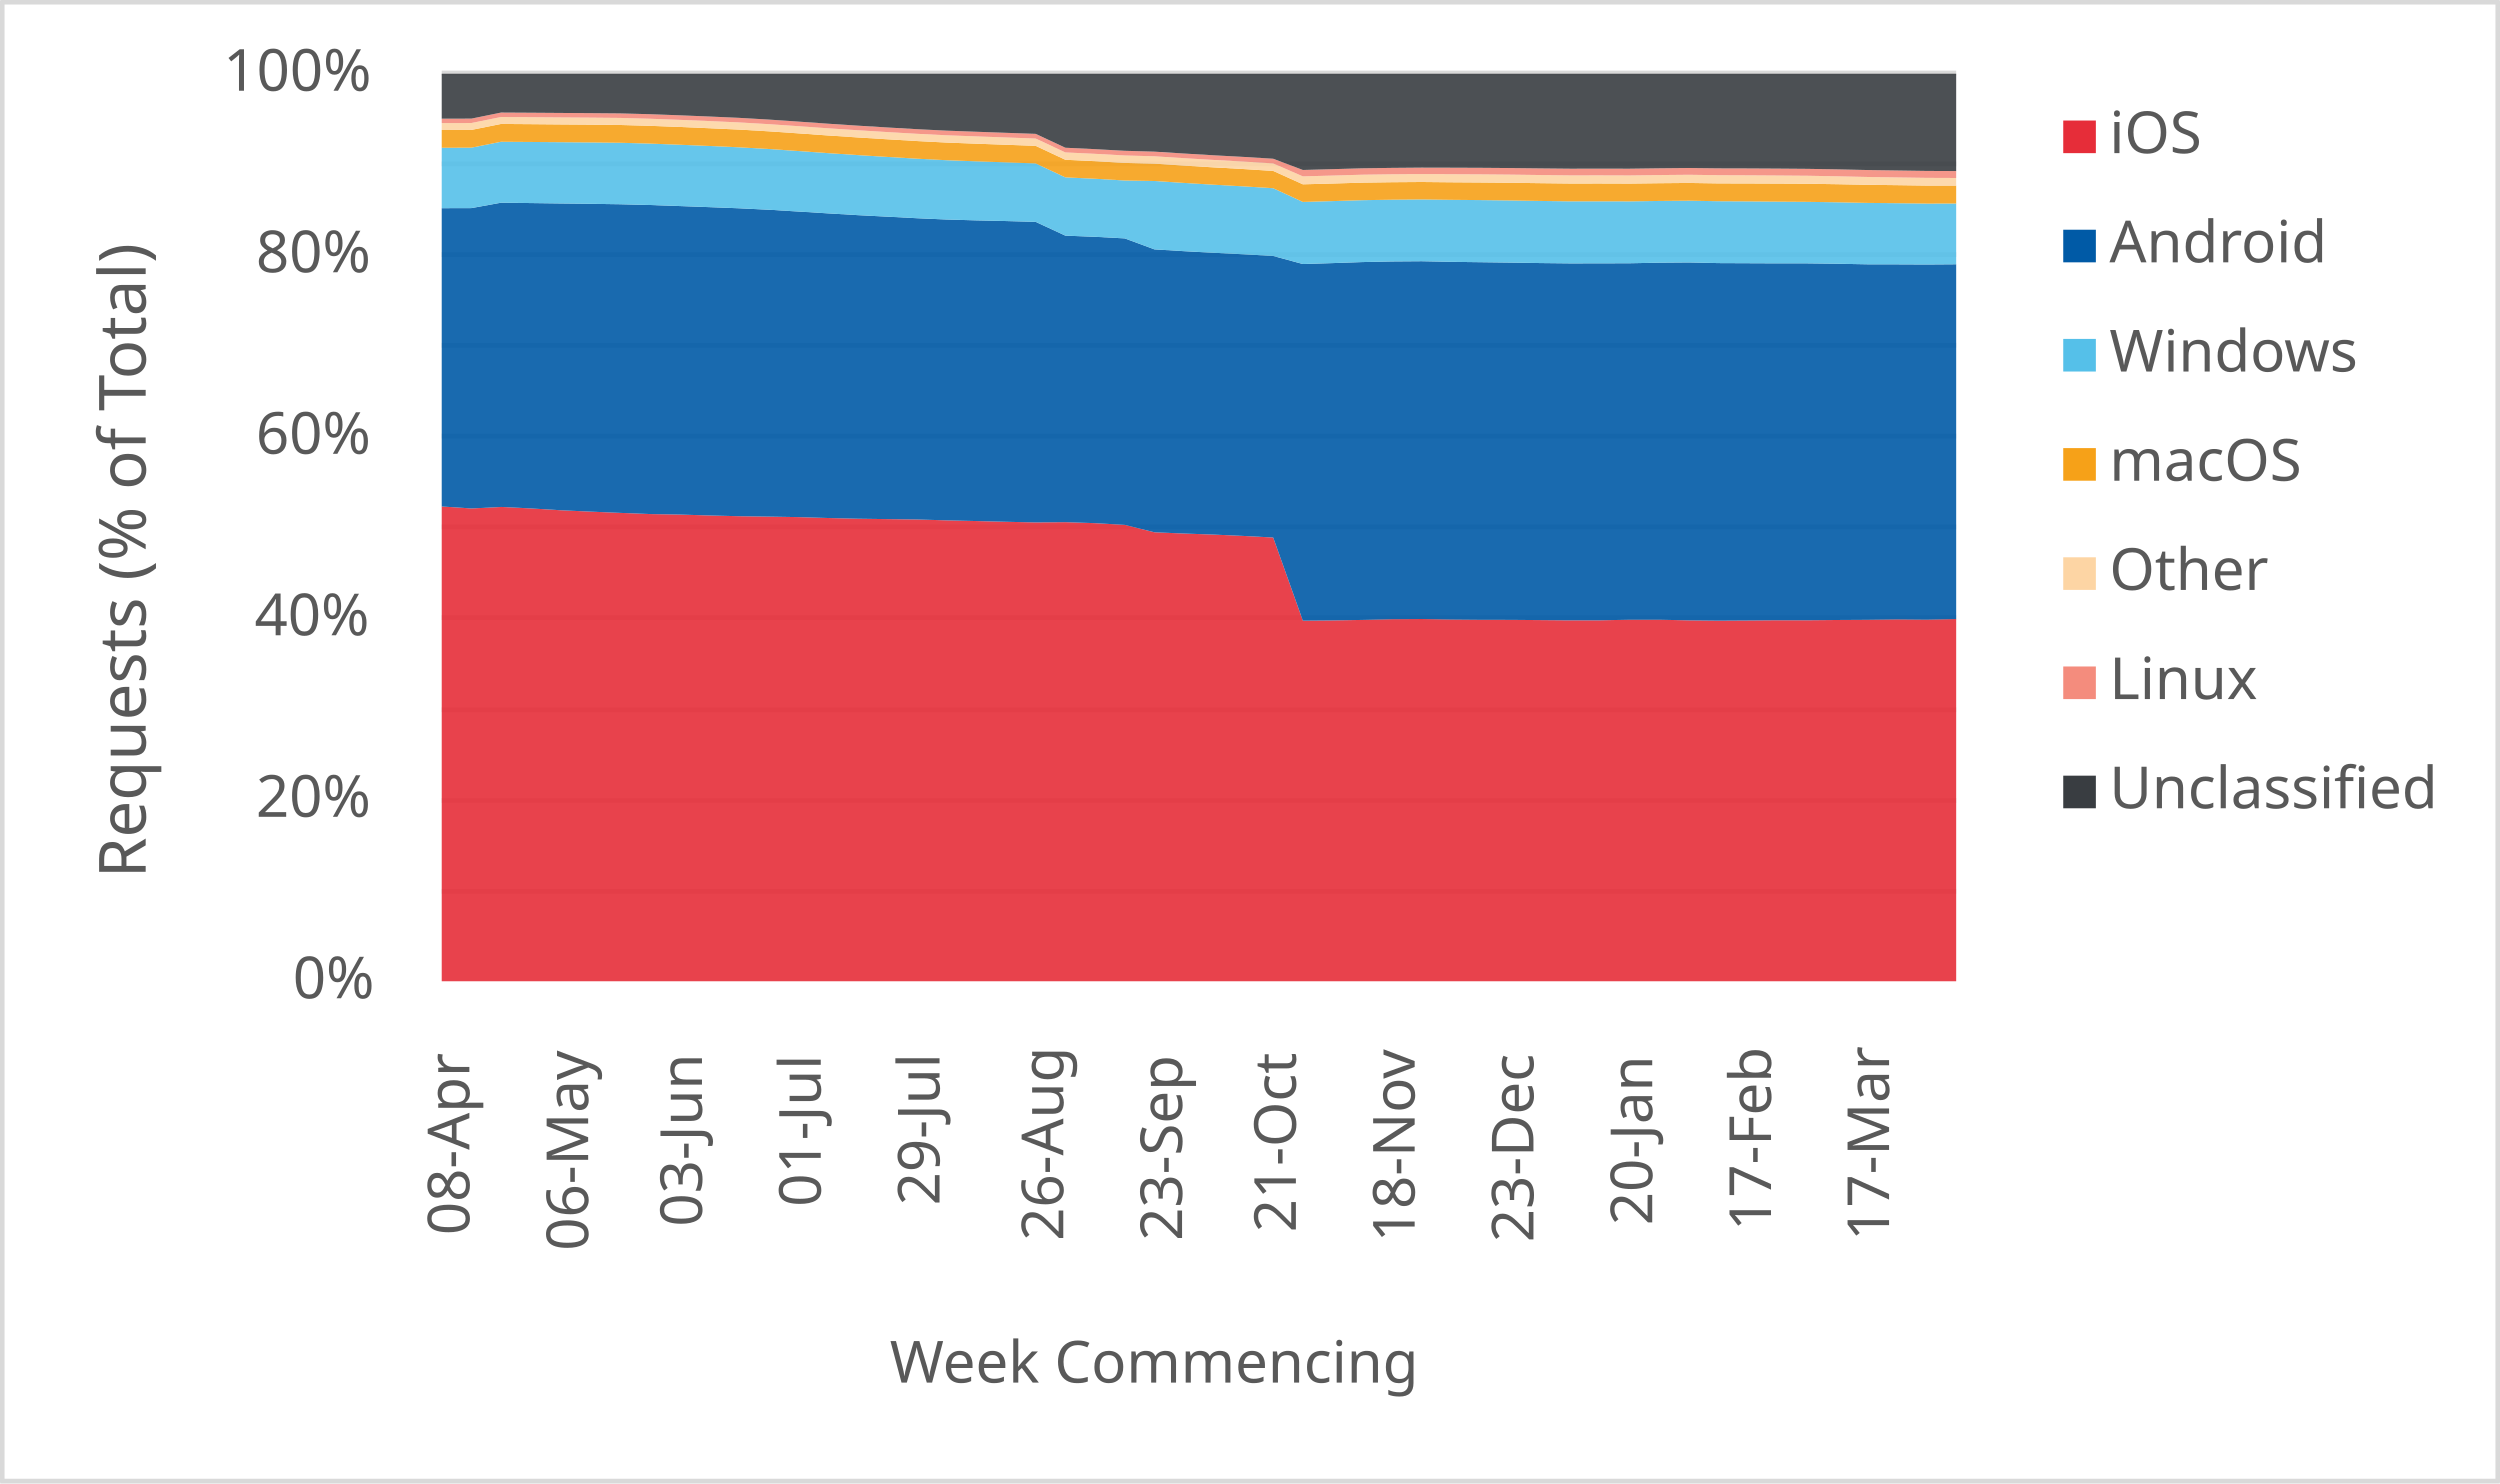
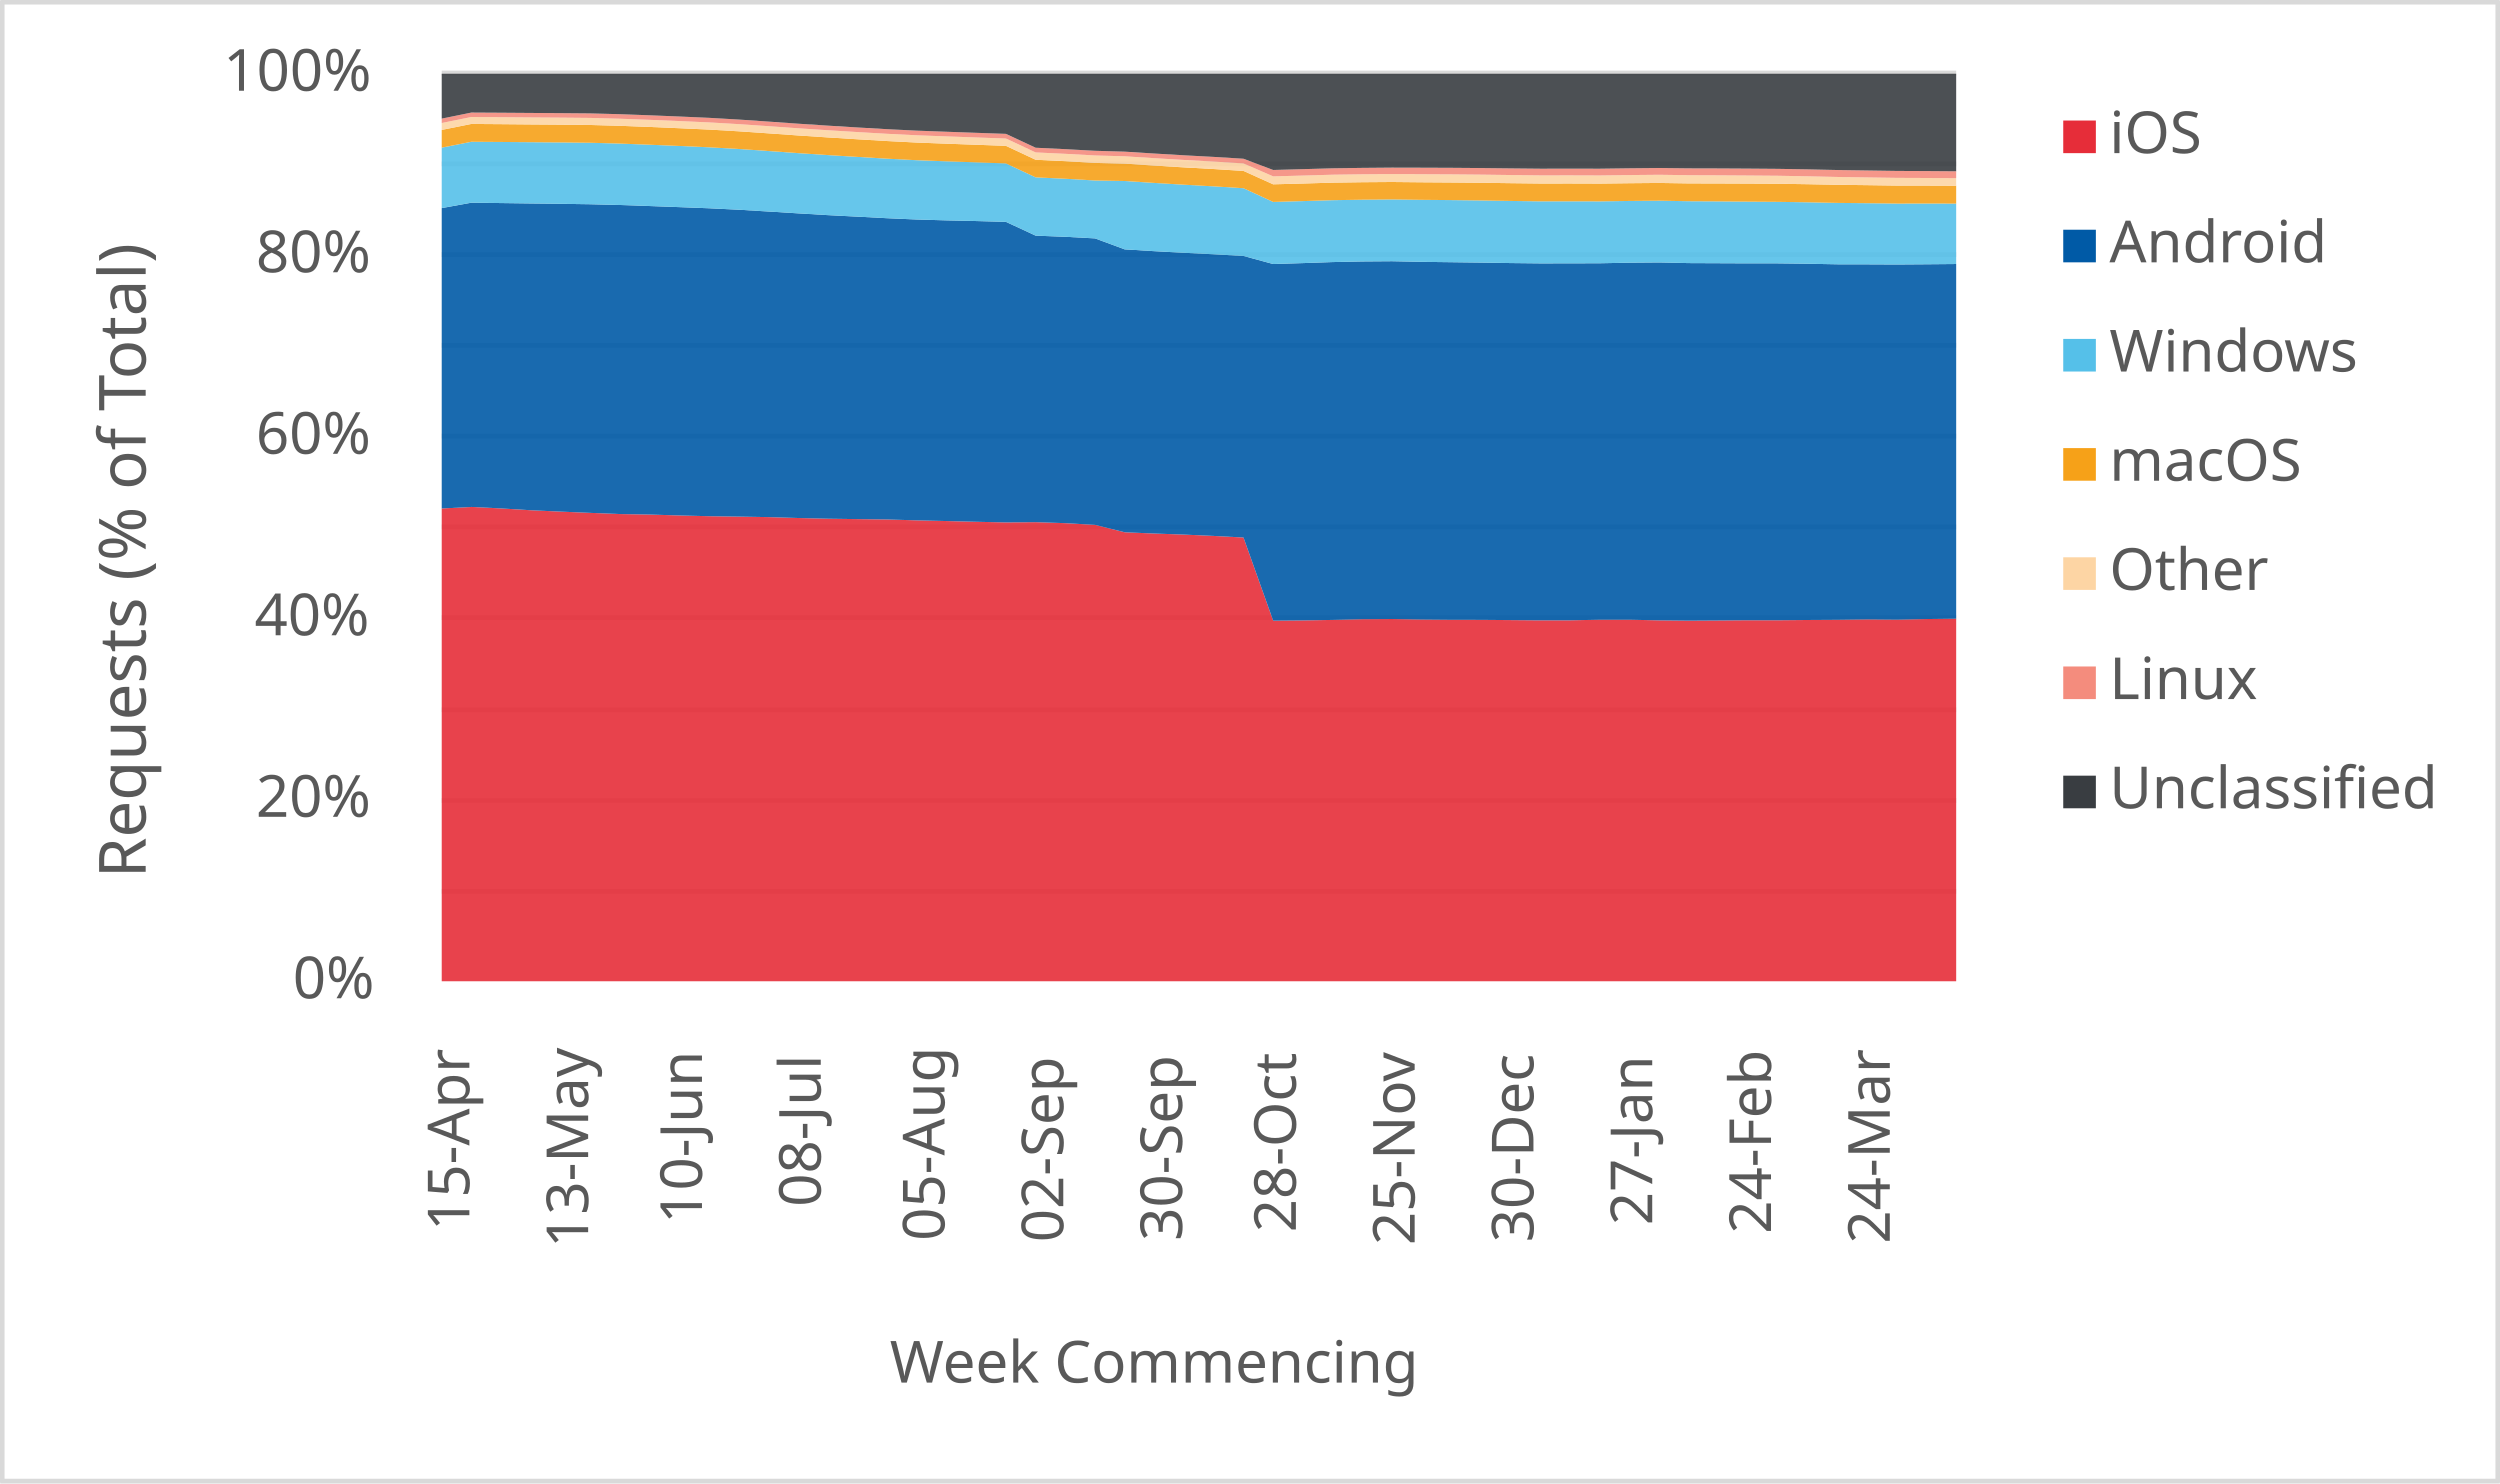
<svg xmlns="http://www.w3.org/2000/svg" width="1763" height="1046" xml:space="preserve" overflow="hidden">
  <defs>
    <clipPath id="clip0">
      <rect x="2917" y="346" width="1763" height="1046" />
    </clipPath>
  </defs>
  <g clip-path="url(#clip0)" transform="translate(-2917 -346)">
    <rect x="2918" y="347" width="1760" height="1043" fill="#FFFFFF" />
    <g>
      <path d="    M3228.5 974.532 4296.5 974.532    M3228.5 910.53 4296.5 910.53    M3228.5 846.528 4296.5 846.528    M3228.5 781.526 4296.5 781.526    M3228.5 717.524 4296.5 717.524    M3228.5 653.522 4296.5 653.522    M3228.5 589.52 4296.5 589.52    M3228.5 525.517 4296.5 525.517    M3228.5 461.515 4296.5 461.515    M3228.5 397.5 4296.5 397.5" stroke="#D9D9D9" stroke-width="3.438" stroke-linejoin="round" stroke-miterlimit="10" fill="none" />
    </g>
    <g>
      <path d="M 1038.5 4296.5 1038.5" stroke="#D9D9D9" stroke-width="3.438" stroke-linejoin="round" stroke-miterlimit="10" fill="none" fill-rule="evenodd" />
    </g>
    <g>
-       <text fill="#595959" font-family="Verdana,sans-serif" font-weight="400" font-size="41" transform="matrix(6.12323e-17 -1 1 6.12323e-17 3248 1217)">08-Apr</text>
+       <text fill="#595959" font-family="Verdana,sans-serif" font-weight="400" font-size="41" transform="matrix(6.12323e-17 -1 1 6.12323e-17 3248 1214)">15-Apr</text>
    </g>
    <g>
-       <text fill="#595959" font-family="Verdana,sans-serif" font-weight="400" font-size="41" transform="matrix(6.12323e-17 -1 1 6.12323e-17 3331.765 1228)">06-May</text>
+       <text fill="#595959" font-family="Verdana,sans-serif" font-weight="400" font-size="41" transform="matrix(6.12323e-17 -1 1 6.12323e-17 3331.765 1226)">13-May</text>
    </g>
    <g>
-       <text fill="#595959" font-family="Verdana,sans-serif" font-weight="400" font-size="41" transform="matrix(6.12323e-17 -1 1 6.12323e-17 3412.029 1211)">03-Jun</text>
+       <text fill="#595959" font-family="Verdana,sans-serif" font-weight="400" font-size="41" transform="matrix(6.12323e-17 -1 1 6.12323e-17 3412.029 1209)">10-Jun</text>
    </g>
    <g>
-       <text fill="#595959" font-family="Verdana,sans-serif" font-weight="400" font-size="41" transform="matrix(6.12323e-17 -1 1 6.12323e-17 3495.794 1197)">01-Jul</text>
+       <text fill="#595959" font-family="Verdana,sans-serif" font-weight="400" font-size="41" transform="matrix(6.12323e-17 -1 1 6.12323e-17 3495.794 1197)">08-Jul</text>
    </g>
    <g>
-       <text fill="#595959" font-family="Verdana,sans-serif" font-weight="400" font-size="41" transform="matrix(6.12323e-17 -1 1 6.12323e-17 3579.559 1196)">29-Jul</text>
+       <text fill="#595959" font-family="Verdana,sans-serif" font-weight="400" font-size="41" transform="matrix(6.12323e-17 -1 1 6.12323e-17 3583.059 1221)">05-Aug</text>
    </g>
    <g>
-       <text fill="#595959" font-family="Verdana,sans-serif" font-weight="400" font-size="41" transform="matrix(6.12323e-17 -1 1 6.12323e-17 3666.824 1221)">26-Aug</text>
+       <text fill="#595959" font-family="Verdana,sans-serif" font-weight="400" font-size="41" transform="matrix(6.12323e-17 -1 1 6.12323e-17 3666.824 1222)">02-Sep</text>
    </g>
    <g>
-       <text fill="#595959" font-family="Verdana,sans-serif" font-weight="400" font-size="41" transform="matrix(6.12323e-17 -1 1 6.12323e-17 3750.588 1221)">23-Sep</text>
+       <text fill="#595959" font-family="Verdana,sans-serif" font-weight="400" font-size="41" transform="matrix(6.12323e-17 -1 1 6.12323e-17 3750.588 1221)">30-Sep</text>
    </g>
    <g>
-       <text fill="#595959" font-family="Verdana,sans-serif" font-weight="400" font-size="41" transform="matrix(6.12323e-17 -1 1 6.12323e-17 3830.853 1215)">21-Oct</text>
+       <text fill="#595959" font-family="Verdana,sans-serif" font-weight="400" font-size="41" transform="matrix(6.12323e-17 -1 1 6.12323e-17 3830.853 1215)">28-Oct</text>
    </g>
    <g>
-       <text fill="#595959" font-family="Verdana,sans-serif" font-weight="400" font-size="41" transform="matrix(6.12323e-17 -1 1 6.12323e-17 3914.618 1222)">18-Nov</text>
+       <text fill="#595959" font-family="Verdana,sans-serif" font-weight="400" font-size="41" transform="matrix(6.12323e-17 -1 1 6.12323e-17 3914.618 1224)">25-Nov</text>
    </g>
    <g>
-       <text fill="#595959" font-family="Verdana,sans-serif" font-weight="400" font-size="41" transform="matrix(6.12323e-17 -1 1 6.12323e-17 3998.382 1222)">23-Dec</text>
+       <text fill="#595959" font-family="Verdana,sans-serif" font-weight="400" font-size="41" transform="matrix(6.12323e-17 -1 1 6.12323e-17 3998.382 1222)">30-Dec</text>
    </g>
    <g>
-       <text fill="#595959" font-family="Verdana,sans-serif" font-weight="400" font-size="41" transform="matrix(6.12323e-17 -1 1 6.12323e-17 4082.147 1210)">20-Jan</text>
+       <text fill="#595959" font-family="Verdana,sans-serif" font-weight="400" font-size="41" transform="matrix(6.12323e-17 -1 1 6.12323e-17 4082.147 1210)">27-Jan</text>
    </g>
    <g>
-       <text fill="#595959" font-family="Verdana,sans-serif" font-weight="400" font-size="41" transform="matrix(6.12323e-17 -1 1 6.12323e-17 4165.912 1214)">17-Feb</text>
+       <text fill="#595959" font-family="Verdana,sans-serif" font-weight="400" font-size="41" transform="matrix(6.12323e-17 -1 1 6.12323e-17 4165.912 1216)">24-Feb</text>
    </g>
    <g>
-       <text fill="#595959" font-family="Verdana,sans-serif" font-weight="400" font-size="41" transform="matrix(6.12323e-17 -1 1 6.12323e-17 4249.176 1221)">17-Mar</text>
+       <text fill="#595959" font-family="Verdana,sans-serif" font-weight="400" font-size="41" transform="matrix(6.12323e-17 -1 1 6.12323e-17 4249.676 1223)">24-Mar</text>
    </g>
    <g>
      <text fill="#595959" font-family="Verdana,sans-serif" font-weight="400" font-size="41" transform="matrix(1 0 0 1 3123.5 1050)">0%</text>
    </g>
    <g>
      <text fill="#595959" font-family="Verdana,sans-serif" font-weight="400" font-size="41" transform="matrix(1 0 0 1 3097.5 922)">20%</text>
    </g>
    <g>
      <text fill="#595959" font-family="Verdana,sans-serif" font-weight="400" font-size="41" transform="matrix(1 0 0 1 3096.5 794)">40%</text>
    </g>
    <g>
      <text fill="#595959" font-family="Verdana,sans-serif" font-weight="400" font-size="41" transform="matrix(1 0 0 1 3097.5 666)">60%</text>
    </g>
    <g>
      <text fill="#595959" font-family="Verdana,sans-serif" font-weight="400" font-size="41" transform="matrix(1 0 0 1 3097.5 538)">80%</text>
    </g>
    <g>
      <text fill="#595959" font-family="Verdana,sans-serif" font-weight="400" font-size="41" transform="matrix(1 0 0 1 3074.5 410)">100%</text>
    </g>
    <g>
      <text fill="#595959" font-family="Verdana,sans-serif" font-weight="400" font-size="41" transform="matrix(1 0 0 1 3544.5 1321)">Week Commencing</text>
    </g>
    <g>
      <text fill="#595959" font-family="Verdana,sans-serif" font-weight="400" font-size="46" transform="matrix(6.12323e-17 -1 1 6.12323e-17 3019.73 965.25)">Requests (% of Total)</text>
    </g>
    <rect x="2918.5" y="347.5" width="1760" height="1043" stroke="#D9D9D9" stroke-width="3.438" stroke-linejoin="round" stroke-miterlimit="10" fill="none" />
    <g>
-       <path d="M3228.5 1038 3249.441 1038 3270.382 1038 3291.324 1038 3312.265 1038 3333.206 1038 3354.147 1038 3375.088 1038 3396.029 1038 3416.971 1038 3437.912 1038 3458.853 1038 3479.794 1038 3500.735 1038 3521.676 1038 3542.618 1038 3563.559 1038 3584.5 1038 3605.441 1038 3626.382 1038 3647.324 1038 3668.265 1038 3689.206 1038 3710.147 1038 3731.088 1038 3752.029 1038 3772.971 1038 3793.912 1038 3814.853 1038 3835.794 1038 3856.735 1038 3877.676 1038 3898.618 1038 3919.559 1038 3940.5 1038 3961.441 1038 3982.382 1038 4003.324 1038 4024.265 1038 4045.206 1038 4066.147 1038 4087.088 1038 4108.029 1038 4128.971 1038 4149.912 1038 4170.853 1038 4191.794 1038 4212.735 1038 4233.676 1038 4254.618 1038 4275.559 1038 4296.5 1038 4296.5 782.55 4275.559 783.003 4254.618 782.805 4233.676 783.084 4212.735 783.214 4191.794 783.419 4170.853 783.392 4149.912 783.575 4128.971 783.705 4108.029 783.483 4087.088 783.02 4066.147 783.028 4045.206 783.449 4024.265 783.484 4003.324 783.292 3982.382 783.11 3961.441 783.087 3940.5 782.9 3919.559 782.528 3898.618 782.675 3877.676 783.168 3856.735 783.528 3835.794 783.717 3814.853 725.058 3793.912 723.964 3772.971 722.996 3752.029 722.25 3731.088 721.367 3710.147 716.135 3689.206 714.932 3668.265 714.226 3647.324 714.411 3626.382 713.959 3605.441 713.439 3584.5 712.953 3563.559 712.324 3542.618 712.075 3521.676 711.789 3500.735 711.293 3479.794 710.662 3458.853 710.307 3437.912 710.023 3416.971 709.501 3396.029 708.853 3375.088 708.511 3354.147 707.677 3333.206 706.787 3312.265 705.825 3291.324 704.543 3270.382 703.499 3249.441 704.569 3228.5 703.161 3228.5 1038Z" fill="#e62d39" opacity="0.9" />
+       <path d="M3228.5 1038 3249.441 1038 3270.382 1038 3291.324 1038 3312.265 1038 3333.206 1038 3354.147 1038 3375.088 1038 3396.029 1038 3416.971 1038 3437.912 1038 3458.853 1038 3479.794 1038 3500.735 1038 3521.676 1038 3542.618 1038 3563.559 1038 3584.5 1038 3605.441 1038 3626.382 1038 3647.324 1038 3668.265 1038 3689.206 1038 3710.147 1038 3731.088 1038 3752.029 1038 3772.971 1038 3793.912 1038 3814.853 1038 3835.794 1038 3856.735 1038 3877.676 1038 3898.618 1038 3919.559 1038 3940.5 1038 3961.441 1038 3982.382 1038 4003.324 1038 4024.265 1038 4045.206 1038 4066.147 1038 4087.088 1038 4108.029 1038 4128.971 1038 4149.912 1038 4170.853 1038 4191.794 1038 4212.735 1038 4233.676 1038 4254.618 1038 4275.559 1038 4296.5 1038 4296.5 782.285 4275.559 782.55 4254.618 783.003 4233.676 782.805 4212.735 783.084 4191.794 783.214 4170.853 783.419 4149.912 783.392 4128.971 783.575 4108.029 783.705 4087.088 783.483 4066.147 783.02 4045.206 783.028 4024.265 783.449 4003.324 783.484 3982.382 783.292 3961.441 783.11 3940.5 783.087 3919.559 782.9 3898.618 782.528 3877.676 782.675 3856.735 783.168 3835.794 783.528 3814.853 783.717 3793.912 725.058 3772.971 723.964 3752.029 722.996 3731.088 722.25 3710.147 721.367 3689.206 716.135 3668.265 714.932 3647.324 714.226 3626.382 714.411 3605.441 713.959 3584.5 713.439 3563.559 712.953 3542.618 712.324 3521.676 712.075 3500.735 711.789 3479.794 711.293 3458.853 710.662 3437.912 710.307 3416.971 710.023 3396.029 709.501 3375.088 708.853 3354.147 708.511 3333.206 707.677 3312.265 706.787 3291.324 705.825 3270.382 704.543 3249.441 703.499 3228.5 704.569 3228.5 1038Z" fill="#e62d39" opacity="0.9" />
    </g>
    <g>
-       <path d="M3228.5 703.161 3249.441 704.569 3270.382 703.499 3291.324 704.543 3312.265 705.825 3333.206 706.787 3354.147 707.677 3375.088 708.511 3396.029 708.853 3416.971 709.501 3437.912 710.023 3458.853 710.307 3479.794 710.662 3500.735 711.293 3521.676 711.789 3542.618 712.075 3563.559 712.324 3584.5 712.953 3605.441 713.439 3626.382 713.959 3647.324 714.411 3668.265 714.226 3689.206 714.932 3710.147 716.135 3731.088 721.367 3752.029 722.25 3772.971 722.996 3793.912 723.964 3814.853 725.058 3835.794 783.717 3856.735 783.528 3877.676 783.168 3898.618 782.675 3919.559 782.528 3940.5 782.9 3961.441 783.087 3982.382 783.11 4003.324 783.292 4024.265 783.484 4045.206 783.449 4066.147 783.028 4087.088 783.02 4108.029 783.483 4128.971 783.705 4149.912 783.575 4170.853 783.392 4191.794 783.419 4212.735 783.214 4233.676 783.084 4254.618 782.805 4275.559 783.003 4296.5 782.55 4296.5 532.368 4275.559 532.52 4254.618 532.424 4233.676 532.384 4212.735 531.992 4191.794 531.725 4170.853 531.72 4149.912 531.628 4128.971 531.534 4108.029 531.073 4087.088 531.25 4066.147 531.651 4045.206 531.706 4024.265 531.741 4003.324 531.508 3982.382 531.187 3961.441 530.91 3940.5 530.646 3919.559 530.212 3898.618 530.375 3877.676 530.816 3856.735 531.539 3835.794 532.19 3814.853 526.51 3793.912 525.317 3772.971 524.28 3752.029 523.129 3731.088 521.858 3710.147 514.112 3689.206 512.994 3668.265 512.168 3647.324 502.455 3626.382 501.88 3605.441 501.405 3584.5 500.8 3563.559 499.885 3542.618 498.786 3521.676 497.707 3500.735 496.457 3479.794 495.162 3458.853 493.893 3437.912 492.869 3416.971 492.065 3396.029 491.295 3375.088 490.575 3354.147 490.033 3333.206 489.723 3312.265 489.482 3291.324 489.196 3270.382 488.939 3249.441 492.751 3228.5 492.816 3228.5 703.161Z" fill="#005aa6" opacity="0.9" />
+       <path d="M3228.5 704.569 3249.441 703.499 3270.382 704.543 3291.324 705.825 3312.265 706.787 3333.206 707.677 3354.147 708.511 3375.088 708.853 3396.029 709.501 3416.971 710.023 3437.912 710.307 3458.853 710.662 3479.794 711.293 3500.735 711.789 3521.676 712.075 3542.618 712.324 3563.559 712.953 3584.5 713.439 3605.441 713.959 3626.382 714.411 3647.324 714.226 3668.265 714.932 3689.206 716.135 3710.147 721.367 3731.088 722.25 3752.029 722.996 3772.971 723.964 3793.912 725.058 3814.853 783.717 3835.794 783.528 3856.735 783.168 3877.676 782.675 3898.618 782.528 3919.559 782.9 3940.5 783.087 3961.441 783.11 3982.382 783.292 4003.324 783.484 4024.265 783.449 4045.206 783.028 4066.147 783.02 4087.088 783.483 4108.029 783.705 4128.971 783.575 4149.912 783.392 4170.853 783.419 4191.794 783.214 4212.735 783.084 4233.676 782.805 4254.618 783.003 4275.559 782.55 4296.5 782.285 4296.5 532.182 4275.559 532.368 4254.618 532.52 4233.676 532.424 4212.735 532.384 4191.794 531.992 4170.853 531.725 4149.912 531.72 4128.971 531.628 4108.029 531.534 4087.088 531.073 4066.147 531.25 4045.206 531.651 4024.265 531.706 4003.324 531.741 3982.382 531.508 3961.441 531.187 3940.5 530.91 3919.559 530.646 3898.618 530.212 3877.676 530.375 3856.735 530.816 3835.794 531.539 3814.853 532.19 3793.912 526.51 3772.971 525.317 3752.029 524.28 3731.088 523.129 3710.147 521.858 3689.206 514.112 3668.265 512.994 3647.324 512.168 3626.382 502.455 3605.441 501.88 3584.5 501.405 3563.559 500.8 3542.618 499.885 3521.676 498.786 3500.735 497.707 3479.794 496.457 3458.853 495.162 3437.912 493.893 3416.971 492.869 3396.029 492.065 3375.088 491.295 3354.147 490.575 3333.206 490.033 3312.265 489.723 3291.324 489.482 3270.382 489.196 3249.441 488.939 3228.5 492.751 3228.5 704.569Z" fill="#005aa6" opacity="0.9" />
    </g>
    <g>
-       <path d="M3228.5 492.816 3249.441 492.751 3270.382 488.939 3291.324 489.196 3312.265 489.482 3333.206 489.723 3354.147 490.033 3375.088 490.575 3396.029 491.295 3416.971 492.065 3437.912 492.869 3458.853 493.893 3479.794 495.162 3500.735 496.457 3521.676 497.707 3542.618 498.786 3563.559 499.885 3584.5 500.8 3605.441 501.405 3626.382 501.88 3647.324 502.455 3668.265 512.168 3689.206 512.994 3710.147 514.112 3731.088 521.858 3752.029 523.129 3772.971 524.28 3793.912 525.317 3814.853 526.51 3835.794 532.19 3856.735 531.539 3877.676 530.816 3898.618 530.375 3919.559 530.212 3940.5 530.646 3961.441 530.91 3982.382 531.187 4003.324 531.508 4024.265 531.741 4045.206 531.706 4066.147 531.651 4087.088 531.25 4108.029 531.073 4128.971 531.534 4149.912 531.628 4170.853 531.72 4191.794 531.725 4212.735 531.992 4233.676 532.384 4254.618 532.424 4275.559 532.52 4296.5 532.368 4296.5 489.54 4275.559 489.56 4254.618 489.293 4233.676 489.083 4212.735 488.663 4191.794 488.343 4170.853 488.2 4149.912 488.02 4128.971 487.903 4108.029 487.522 4087.088 487.707 4066.147 488.012 4045.206 487.964 4024.265 487.989 4003.324 487.703 3982.382 487.369 3961.441 487.107 3940.5 486.91 3919.559 486.647 3898.618 486.825 3877.676 487.173 3856.735 487.813 3835.794 488.401 3814.853 478.746 3793.912 477.422 3772.971 476.26 3752.029 475.006 3731.088 473.641 3710.147 473.284 3689.206 472.059 3668.265 471.077 3647.324 461.241 3626.382 460.484 3605.441 459.766 3584.5 458.978 3563.559 457.909 3542.618 456.655 3521.676 455.362 3500.735 453.984 3479.794 452.505 3458.853 451.075 3437.912 449.874 3416.971 448.933 3396.029 448.056 3375.088 447.253 3354.147 446.676 3333.206 446.446 3312.265 446.281 3291.324 446.105 3270.382 445.964 3249.441 450.122 3228.5 450.198 3228.5 492.816Z" fill="#55c0e9" opacity="0.9" />
+       <path d="M3228.5 492.751 3249.441 488.939 3270.382 489.196 3291.324 489.482 3312.265 489.723 3333.206 490.033 3354.147 490.575 3375.088 491.295 3396.029 492.065 3416.971 492.869 3437.912 493.893 3458.853 495.162 3479.794 496.457 3500.735 497.707 3521.676 498.786 3542.618 499.885 3563.559 500.8 3584.5 501.405 3605.441 501.88 3626.382 502.455 3647.324 512.168 3668.265 512.994 3689.206 514.112 3710.147 521.858 3731.088 523.129 3752.029 524.28 3772.971 525.317 3793.912 526.51 3814.853 532.19 3835.794 531.539 3856.735 530.816 3877.676 530.375 3898.618 530.212 3919.559 530.646 3940.5 530.91 3961.441 531.187 3982.382 531.508 4003.324 531.741 4024.265 531.706 4045.206 531.651 4066.147 531.25 4087.088 531.073 4108.029 531.534 4128.971 531.628 4149.912 531.72 4170.853 531.725 4191.794 531.992 4212.735 532.384 4233.676 532.424 4254.618 532.52 4275.559 532.368 4296.5 532.182 4296.5 489.562 4275.559 489.54 4254.618 489.56 4233.676 489.293 4212.735 489.083 4191.794 488.663 4170.853 488.343 4149.912 488.2 4128.971 488.02 4108.029 487.903 4087.088 487.522 4066.147 487.707 4045.206 488.012 4024.265 487.964 4003.324 487.989 3982.382 487.703 3961.441 487.369 3940.5 487.107 3919.559 486.91 3898.618 486.647 3877.676 486.825 3856.735 487.173 3835.794 487.813 3814.853 488.401 3793.912 478.746 3772.971 477.422 3752.029 476.26 3731.088 475.006 3710.147 473.641 3689.206 473.284 3668.265 472.059 3647.324 471.077 3626.382 461.241 3605.441 460.484 3584.5 459.766 3563.559 458.978 3542.618 457.909 3521.676 456.655 3500.735 455.362 3479.794 453.984 3458.853 452.505 3437.912 451.075 3416.971 449.874 3396.029 448.933 3375.088 448.056 3354.147 447.253 3333.206 446.676 3312.265 446.446 3291.324 446.281 3270.382 446.105 3249.441 445.964 3228.5 450.122 3228.5 492.751Z" fill="#55c0e9" opacity="0.9" />
    </g>
    <g>
-       <path d="M3228.5 450.198 3249.441 450.122 3270.382 445.964 3291.324 446.105 3312.265 446.281 3333.206 446.446 3354.147 446.676 3375.088 447.253 3396.029 448.056 3416.971 448.933 3437.912 449.874 3458.853 451.075 3479.794 452.505 3500.735 453.984 3521.676 455.362 3542.618 456.655 3563.559 457.909 3584.5 458.978 3605.441 459.766 3626.382 460.484 3647.324 461.241 3668.265 471.077 3689.206 472.059 3710.147 473.284 3731.088 473.641 3752.029 475.006 3772.971 476.26 3793.912 477.422 3814.853 478.746 3835.794 488.401 3856.735 487.813 3877.676 487.173 3898.618 486.825 3919.559 486.647 3940.5 486.91 3961.441 487.107 3982.382 487.369 4003.324 487.703 4024.265 487.989 4045.206 487.964 4066.147 488.012 4087.088 487.707 4108.029 487.522 4128.971 487.903 4149.912 488.02 4170.853 488.2 4191.794 488.343 4212.735 488.663 4233.676 489.083 4254.618 489.293 4275.559 489.56 4296.5 489.54 4296.5 476.897 4275.559 476.875 4254.618 476.567 4233.676 476.317 4212.735 475.9 4191.794 475.584 4170.853 475.476 4149.912 475.386 4128.971 475.337 4108.029 475.014 4087.088 475.199 4066.147 475.47 4045.206 475.398 4024.265 475.422 4003.324 475.173 3982.382 474.894 3961.441 474.698 3940.5 474.551 3919.559 474.34 3898.618 474.497 3877.676 474.803 3856.735 475.426 3835.794 475.984 3814.853 466.536 3793.912 465.203 3772.971 464.04 3752.029 462.779 3731.088 461.408 3710.147 460.884 3689.206 459.655 3668.265 458.656 3647.324 448.841 3626.382 448.081 3605.441 447.325 3584.5 446.531 3563.559 445.46 3542.618 444.212 3521.676 442.91 3500.735 441.522 3479.794 440.029 3458.853 438.591 3437.912 437.369 3416.971 436.411 3396.029 435.524 3375.088 434.712 3354.147 434.131 3333.206 433.914 3312.265 433.751 3291.324 433.559 3270.382 433.401 3249.441 437.613 3228.5 437.667 3228.5 450.198Z" fill="#f6a118" opacity="0.9" />
+       <path d="M3228.5 450.122 3249.441 445.964 3270.382 446.105 3291.324 446.281 3312.265 446.446 3333.206 446.676 3354.147 447.253 3375.088 448.056 3396.029 448.933 3416.971 449.874 3437.912 451.075 3458.853 452.505 3479.794 453.984 3500.735 455.362 3521.676 456.655 3542.618 457.909 3563.559 458.978 3584.5 459.766 3605.441 460.484 3626.382 461.241 3647.324 471.077 3668.265 472.059 3689.206 473.284 3710.147 473.641 3731.088 475.006 3752.029 476.26 3772.971 477.422 3793.912 478.746 3814.853 488.401 3835.794 487.813 3856.735 487.173 3877.676 486.825 3898.618 486.647 3919.559 486.91 3940.5 487.107 3961.441 487.369 3982.382 487.703 4003.324 487.989 4024.265 487.964 4045.206 488.012 4066.147 487.707 4087.088 487.522 4108.029 487.903 4128.971 488.02 4149.912 488.2 4170.853 488.343 4191.794 488.663 4212.735 489.083 4233.676 489.293 4254.618 489.56 4275.559 489.54 4296.5 489.562 4296.5 476.983 4275.559 476.897 4254.618 476.875 4233.676 476.567 4212.735 476.317 4191.794 475.9 4170.853 475.584 4149.912 475.476 4128.971 475.386 4108.029 475.337 4087.088 475.014 4066.147 475.199 4045.206 475.47 4024.265 475.398 4003.324 475.422 3982.382 475.173 3961.441 474.894 3940.5 474.698 3919.559 474.551 3898.618 474.34 3877.676 474.497 3856.735 474.803 3835.794 475.426 3814.853 475.984 3793.912 466.536 3772.971 465.203 3752.029 464.04 3731.088 462.779 3710.147 461.408 3689.206 460.884 3668.265 459.655 3647.324 458.656 3626.382 448.841 3605.441 448.081 3584.5 447.325 3563.559 446.531 3542.618 445.46 3521.676 444.212 3500.735 442.91 3479.794 441.522 3458.853 440.029 3437.912 438.591 3416.971 437.369 3396.029 436.411 3375.088 435.524 3354.147 434.712 3333.206 434.131 3312.265 433.914 3291.324 433.751 3270.382 433.559 3249.441 433.401 3228.5 437.613 3228.5 450.122Z" fill="#f6a118" opacity="0.9" />
    </g>
    <g>
-       <path d="M3228.5 437.667 3249.441 437.613 3270.382 433.401 3291.324 433.559 3312.265 433.751 3333.206 433.914 3354.147 434.131 3375.088 434.712 3396.029 435.524 3416.971 436.411 3437.912 437.369 3458.853 438.591 3479.794 440.029 3500.735 441.522 3521.676 442.91 3542.618 444.212 3563.559 445.46 3584.5 446.531 3605.441 447.325 3626.382 448.081 3647.324 448.841 3668.265 458.656 3689.206 459.655 3710.147 460.884 3731.088 461.408 3752.029 462.779 3772.971 464.04 3793.912 465.203 3814.853 466.536 3835.794 475.984 3856.735 475.426 3877.676 474.803 3898.618 474.497 3919.559 474.34 3940.5 474.551 3961.441 474.698 3982.382 474.894 4003.324 475.173 4024.265 475.422 4045.206 475.398 4066.147 475.47 4087.088 475.199 4108.029 475.014 4128.971 475.337 4149.912 475.386 4170.853 475.476 4191.794 475.584 4212.735 475.9 4233.676 476.317 4254.618 476.567 4275.559 476.875 4296.5 476.897 4296.5 471.52 4275.559 471.433 4254.618 471.115 4233.676 470.799 4212.735 470.325 4191.794 469.951 4170.853 469.773 4149.912 469.631 4128.971 469.551 4108.029 469.253 4087.088 469.454 4066.147 469.73 4045.206 469.66 4024.265 469.682 4003.324 469.431 3982.382 469.153 3961.441 468.957 3940.5 468.847 3919.559 468.735 3898.618 468.908 3877.676 469.208 3856.735 469.811 3835.794 470.383 3814.853 461.244 3793.912 459.947 3772.971 458.808 3752.029 457.559 3731.088 456.218 3710.147 455.643 3689.206 454.48 3668.265 453.491 3647.324 443.696 3626.382 442.947 3605.441 442.19 3584.5 441.41 3563.559 440.359 3542.618 439.135 3521.676 437.841 3500.735 436.459 3479.794 434.973 3458.853 433.542 3437.912 432.32 3416.971 431.378 3396.029 430.512 3375.088 429.725 3354.147 429.161 3333.206 428.961 3312.265 428.811 3291.324 428.642 3270.382 428.504 3249.441 432.754 3228.5 432.806 3228.5 437.667Z" fill="#fdd5a4" opacity="0.9" />
+       <path d="M3228.5 437.613 3249.441 433.401 3270.382 433.559 3291.324 433.751 3312.265 433.914 3333.206 434.131 3354.147 434.712 3375.088 435.524 3396.029 436.411 3416.971 437.369 3437.912 438.591 3458.853 440.029 3479.794 441.522 3500.735 442.91 3521.676 444.212 3542.618 445.46 3563.559 446.531 3584.5 447.325 3605.441 448.081 3626.382 448.841 3647.324 458.656 3668.265 459.655 3689.206 460.884 3710.147 461.408 3731.088 462.779 3752.029 464.04 3772.971 465.203 3793.912 466.536 3814.853 475.984 3835.794 475.426 3856.735 474.803 3877.676 474.497 3898.618 474.34 3919.559 474.551 3940.5 474.698 3961.441 474.894 3982.382 475.173 4003.324 475.422 4024.265 475.398 4045.206 475.47 4066.147 475.199 4087.088 475.014 4108.029 475.337 4128.971 475.386 4149.912 475.476 4170.853 475.584 4191.794 475.9 4212.735 476.317 4233.676 476.567 4254.618 476.875 4275.559 476.897 4296.5 476.983 4296.5 471.682 4275.559 471.52 4254.618 471.433 4233.676 471.115 4212.735 470.799 4191.794 470.325 4170.853 469.951 4149.912 469.773 4128.971 469.631 4108.029 469.551 4087.088 469.253 4066.147 469.454 4045.206 469.73 4024.265 469.66 4003.324 469.682 3982.382 469.431 3961.441 469.153 3940.5 468.957 3919.559 468.847 3898.618 468.735 3877.676 468.908 3856.735 469.208 3835.794 469.811 3814.853 470.383 3793.912 461.244 3772.971 459.947 3752.029 458.808 3731.088 457.559 3710.147 456.218 3689.206 455.643 3668.265 454.48 3647.324 453.491 3626.382 443.696 3605.441 442.947 3584.5 442.19 3563.559 441.41 3542.618 440.359 3521.676 439.135 3500.735 437.841 3479.794 436.459 3458.853 434.973 3437.912 433.542 3416.971 432.32 3396.029 431.378 3375.088 430.512 3354.147 429.725 3333.206 429.161 3312.265 428.961 3291.324 428.811 3270.382 428.642 3249.441 428.504 3228.5 432.754 3228.5 437.613Z" fill="#fdd5a4" opacity="0.9" />
    </g>
    <g>
-       <path d="M3228.5 432.806 3249.441 432.754 3270.382 428.504 3291.324 428.642 3312.265 428.811 3333.206 428.961 3354.147 429.161 3375.088 429.725 3396.029 430.512 3416.971 431.378 3437.912 432.32 3458.853 433.542 3479.794 434.973 3500.735 436.459 3521.676 437.841 3542.618 439.135 3563.559 440.359 3584.5 441.41 3605.441 442.19 3626.382 442.947 3647.324 443.696 3668.265 453.491 3689.206 454.48 3710.147 455.643 3731.088 456.218 3752.029 457.559 3772.971 458.808 3793.912 459.947 3814.853 461.244 3835.794 470.383 3856.735 469.811 3877.676 469.208 3898.618 468.908 3919.559 468.735 3940.5 468.847 3961.441 468.957 3982.382 469.153 4003.324 469.431 4024.265 469.682 4045.206 469.66 4066.147 469.73 4087.088 469.454 4108.029 469.253 4128.971 469.551 4149.912 469.631 4170.853 469.773 4191.794 469.951 4212.735 470.325 4233.676 470.799 4254.618 471.115 4275.559 471.433 4296.5 471.52 4296.5 466.637 4275.559 466.542 4254.618 466.223 4233.676 465.9 4212.735 465.439 4191.794 465.077 4170.853 464.903 4149.912 464.782 4128.971 464.726 4108.029 464.472 4087.088 464.684 4066.147 464.972 4045.206 464.95 4024.265 464.971 4003.324 464.757 3982.382 464.513 3961.441 464.346 3940.5 464.264 3919.559 464.212 3898.618 464.396 3877.676 464.695 3856.735 465.291 3835.794 465.869 3814.853 457.943 3793.912 456.65 3772.971 455.517 3752.029 454.274 3731.088 452.942 3710.147 452.339 3689.206 451.191 3668.265 450.181 3647.324 440.399 3626.382 439.663 3605.441 438.91 3584.5 438.137 3563.559 437.099 3542.618 435.888 3521.676 434.597 3500.735 433.222 3479.794 431.735 3458.853 430.308 3437.912 429.092 3416.971 428.16 3396.029 427.302 3375.088 426.527 3354.147 425.972 3333.206 425.787 3312.265 425.651 3291.324 425.495 3270.382 425.372 3249.441 429.648 3228.5 429.7 3228.5 432.806Z" fill="#f48c7d" opacity="0.9" />
+       <path d="M3228.5 432.754 3249.441 428.504 3270.382 428.642 3291.324 428.811 3312.265 428.961 3333.206 429.161 3354.147 429.725 3375.088 430.512 3396.029 431.378 3416.971 432.32 3437.912 433.542 3458.853 434.973 3479.794 436.459 3500.735 437.841 3521.676 439.135 3542.618 440.359 3563.559 441.41 3584.5 442.19 3605.441 442.947 3626.382 443.696 3647.324 453.491 3668.265 454.48 3689.206 455.643 3710.147 456.218 3731.088 457.559 3752.029 458.808 3772.971 459.947 3793.912 461.244 3814.853 470.383 3835.794 469.811 3856.735 469.208 3877.676 468.908 3898.618 468.735 3919.559 468.847 3940.5 468.957 3961.441 469.153 3982.382 469.431 4003.324 469.682 4024.265 469.66 4045.206 469.73 4066.147 469.454 4087.088 469.253 4108.029 469.551 4128.971 469.631 4149.912 469.773 4170.853 469.951 4191.794 470.325 4212.735 470.799 4233.676 471.115 4254.618 471.433 4275.559 471.52 4296.5 471.682 4296.5 466.802 4275.559 466.637 4254.618 466.542 4233.676 466.223 4212.735 465.9 4191.794 465.439 4170.853 465.077 4149.912 464.903 4128.971 464.782 4108.029 464.726 4087.088 464.472 4066.147 464.684 4045.206 464.972 4024.265 464.95 4003.324 464.971 3982.382 464.757 3961.441 464.513 3940.5 464.346 3919.559 464.264 3898.618 464.212 3877.676 464.396 3856.735 464.695 3835.794 465.291 3814.853 465.869 3793.912 457.943 3772.971 456.65 3752.029 455.517 3731.088 454.274 3710.147 452.942 3689.206 452.339 3668.265 451.191 3647.324 450.181 3626.382 440.399 3605.441 439.663 3584.5 438.91 3563.559 438.137 3542.618 437.099 3521.676 435.888 3500.735 434.597 3479.794 433.222 3458.853 431.735 3437.912 430.308 3416.971 429.092 3396.029 428.16 3375.088 427.302 3354.147 426.527 3333.206 425.972 3312.265 425.787 3291.324 425.651 3270.382 425.495 3249.441 425.372 3228.5 429.648 3228.5 432.754Z" fill="#f48c7d" opacity="0.9" />
    </g>
    <g>
-       <path d="M3228.5 429.7 3249.441 429.648 3270.382 425.372 3291.324 425.495 3312.265 425.651 3333.206 425.787 3354.147 425.972 3375.088 426.527 3396.029 427.302 3416.971 428.16 3437.912 429.092 3458.853 430.308 3479.794 431.735 3500.735 433.222 3521.676 434.597 3542.618 435.888 3563.559 437.099 3584.5 438.137 3605.441 438.91 3626.382 439.663 3647.324 440.399 3668.265 450.181 3689.206 451.191 3710.147 452.339 3731.088 452.942 3752.029 454.274 3772.971 455.517 3793.912 456.65 3814.853 457.943 3835.794 465.869 3856.735 465.291 3877.676 464.695 3898.618 464.396 3919.559 464.212 3940.5 464.264 3961.441 464.346 3982.382 464.513 4003.324 464.757 4024.265 464.971 4045.206 464.95 4066.147 464.972 4087.088 464.684 4108.029 464.472 4128.971 464.726 4149.912 464.782 4170.853 464.903 4191.794 465.077 4212.735 465.439 4233.676 465.9 4254.618 466.223 4275.559 466.542 4296.5 466.637 4296.5 398 4275.559 398 4254.618 398 4233.676 398 4212.735 398 4191.794 398 4170.853 398 4149.912 398 4128.971 398 4108.029 398 4087.088 398 4066.147 398 4045.206 398 4024.265 398 4003.324 398 3982.382 398 3961.441 398 3940.5 398 3919.559 398 3898.618 398 3877.676 398 3856.735 398 3835.794 398 3814.853 398 3793.912 398 3772.971 398 3752.029 398 3731.088 398 3710.147 398 3689.206 398 3668.265 398 3647.324 398 3626.382 398 3605.441 398 3584.5 398 3563.559 398 3542.618 398 3521.676 398 3500.735 398 3479.794 398 3458.853 398 3437.912 398 3416.971 398 3396.029 398 3375.088 398 3354.147 398 3333.206 398 3312.265 398 3291.324 398 3270.382 398 3249.441 398 3228.5 398 3228.5 429.7Z" fill="#393d41" opacity="0.9" />
+       <path d="M3228.5 429.648 3249.441 425.372 3270.382 425.495 3291.324 425.651 3312.265 425.787 3333.206 425.972 3354.147 426.527 3375.088 427.302 3396.029 428.16 3416.971 429.092 3437.912 430.308 3458.853 431.735 3479.794 433.222 3500.735 434.597 3521.676 435.888 3542.618 437.099 3563.559 438.137 3584.5 438.91 3605.441 439.663 3626.382 440.399 3647.324 450.181 3668.265 451.191 3689.206 452.339 3710.147 452.942 3731.088 454.274 3752.029 455.517 3772.971 456.65 3793.912 457.943 3814.853 465.869 3835.794 465.291 3856.735 464.695 3877.676 464.396 3898.618 464.212 3919.559 464.264 3940.5 464.346 3961.441 464.513 3982.382 464.757 4003.324 464.971 4024.265 464.95 4045.206 464.972 4066.147 464.684 4087.088 464.472 4108.029 464.726 4128.971 464.782 4149.912 464.903 4170.853 465.077 4191.794 465.439 4212.735 465.9 4233.676 466.223 4254.618 466.542 4275.559 466.637 4296.5 466.802 4296.5 398 4275.559 398 4254.618 398 4233.676 398 4212.735 398 4191.794 398 4170.853 398 4149.912 398 4128.971 398 4108.029 398 4087.088 398 4066.147 398 4045.206 398 4024.265 398 4003.324 398 3982.382 398 3961.441 398 3940.5 398 3919.559 398 3898.618 398 3877.676 398 3856.735 398 3835.794 398 3814.853 398 3793.912 398 3772.971 398 3752.029 398 3731.088 398 3710.147 398 3689.206 398 3668.265 398 3647.324 398 3626.382 398 3605.441 398 3584.5 398 3563.559 398 3542.618 398 3521.676 398 3500.735 398 3479.794 398 3458.853 398 3437.912 398 3416.971 398 3396.029 398 3375.088 398 3354.147 398 3333.206 398 3312.265 398 3291.324 398 3270.382 398 3249.441 398 3228.5 398 3228.5 429.648Z" fill="#393d41" opacity="0.9" />
    </g>
    <g>
      <rect x="4372" y="431" width="23" height="23" fill="#e62d39" />
    </g>
    <g>
      <text fill="#595959" font-family="Verdana,sans-serif" font-weight="400" font-size="41" transform="matrix(1 0 0 1 4404.56 454)">iOS</text>
    </g>
    <g>
      <rect x="4372" y="508" width="23" height="23" fill="#005aa6" />
    </g>
    <g>
      <text fill="#595959" font-family="Verdana,sans-serif" font-weight="400" font-size="41" transform="matrix(1 0 0 1 4404.56 531)">Android</text>
    </g>
    <g>
      <rect x="4372" y="585" width="23" height="23" fill="#55c0e9" />
    </g>
    <g>
      <text fill="#595959" font-family="Verdana,sans-serif" font-weight="400" font-size="41" transform="matrix(1 0 0 1 4404.56 608)">Windows</text>
    </g>
    <g>
      <rect x="4372" y="662" width="23" height="23" fill="#f6a118" />
    </g>
    <g>
      <text fill="#595959" font-family="Verdana,sans-serif" font-weight="400" font-size="41" transform="matrix(1 0 0 1 4404.56 685)">macOS</text>
    </g>
    <g>
      <rect x="4372" y="739" width="23" height="23" fill="#fdd5a4" />
    </g>
    <g>
      <text fill="#595959" font-family="Verdana,sans-serif" font-weight="400" font-size="41" transform="matrix(1 0 0 1 4404.56 762)">Other</text>
    </g>
    <g>
      <rect x="4372" y="816" width="23" height="23" fill="#f48c7d" />
    </g>
    <g>
      <text fill="#595959" font-family="Verdana,sans-serif" font-weight="400" font-size="41" transform="matrix(1 0 0 1 4404.56 839)">Linux</text>
    </g>
    <g>
      <rect x="4372" y="893" width="23" height="23" fill="#393d41" />
    </g>
    <g>
      <text fill="#595959" font-family="Verdana,sans-serif" font-weight="400" font-size="41" transform="matrix(1 0 0 1 4404.56 916)">Unclassified</text>
    </g>
  </g>
</svg>
